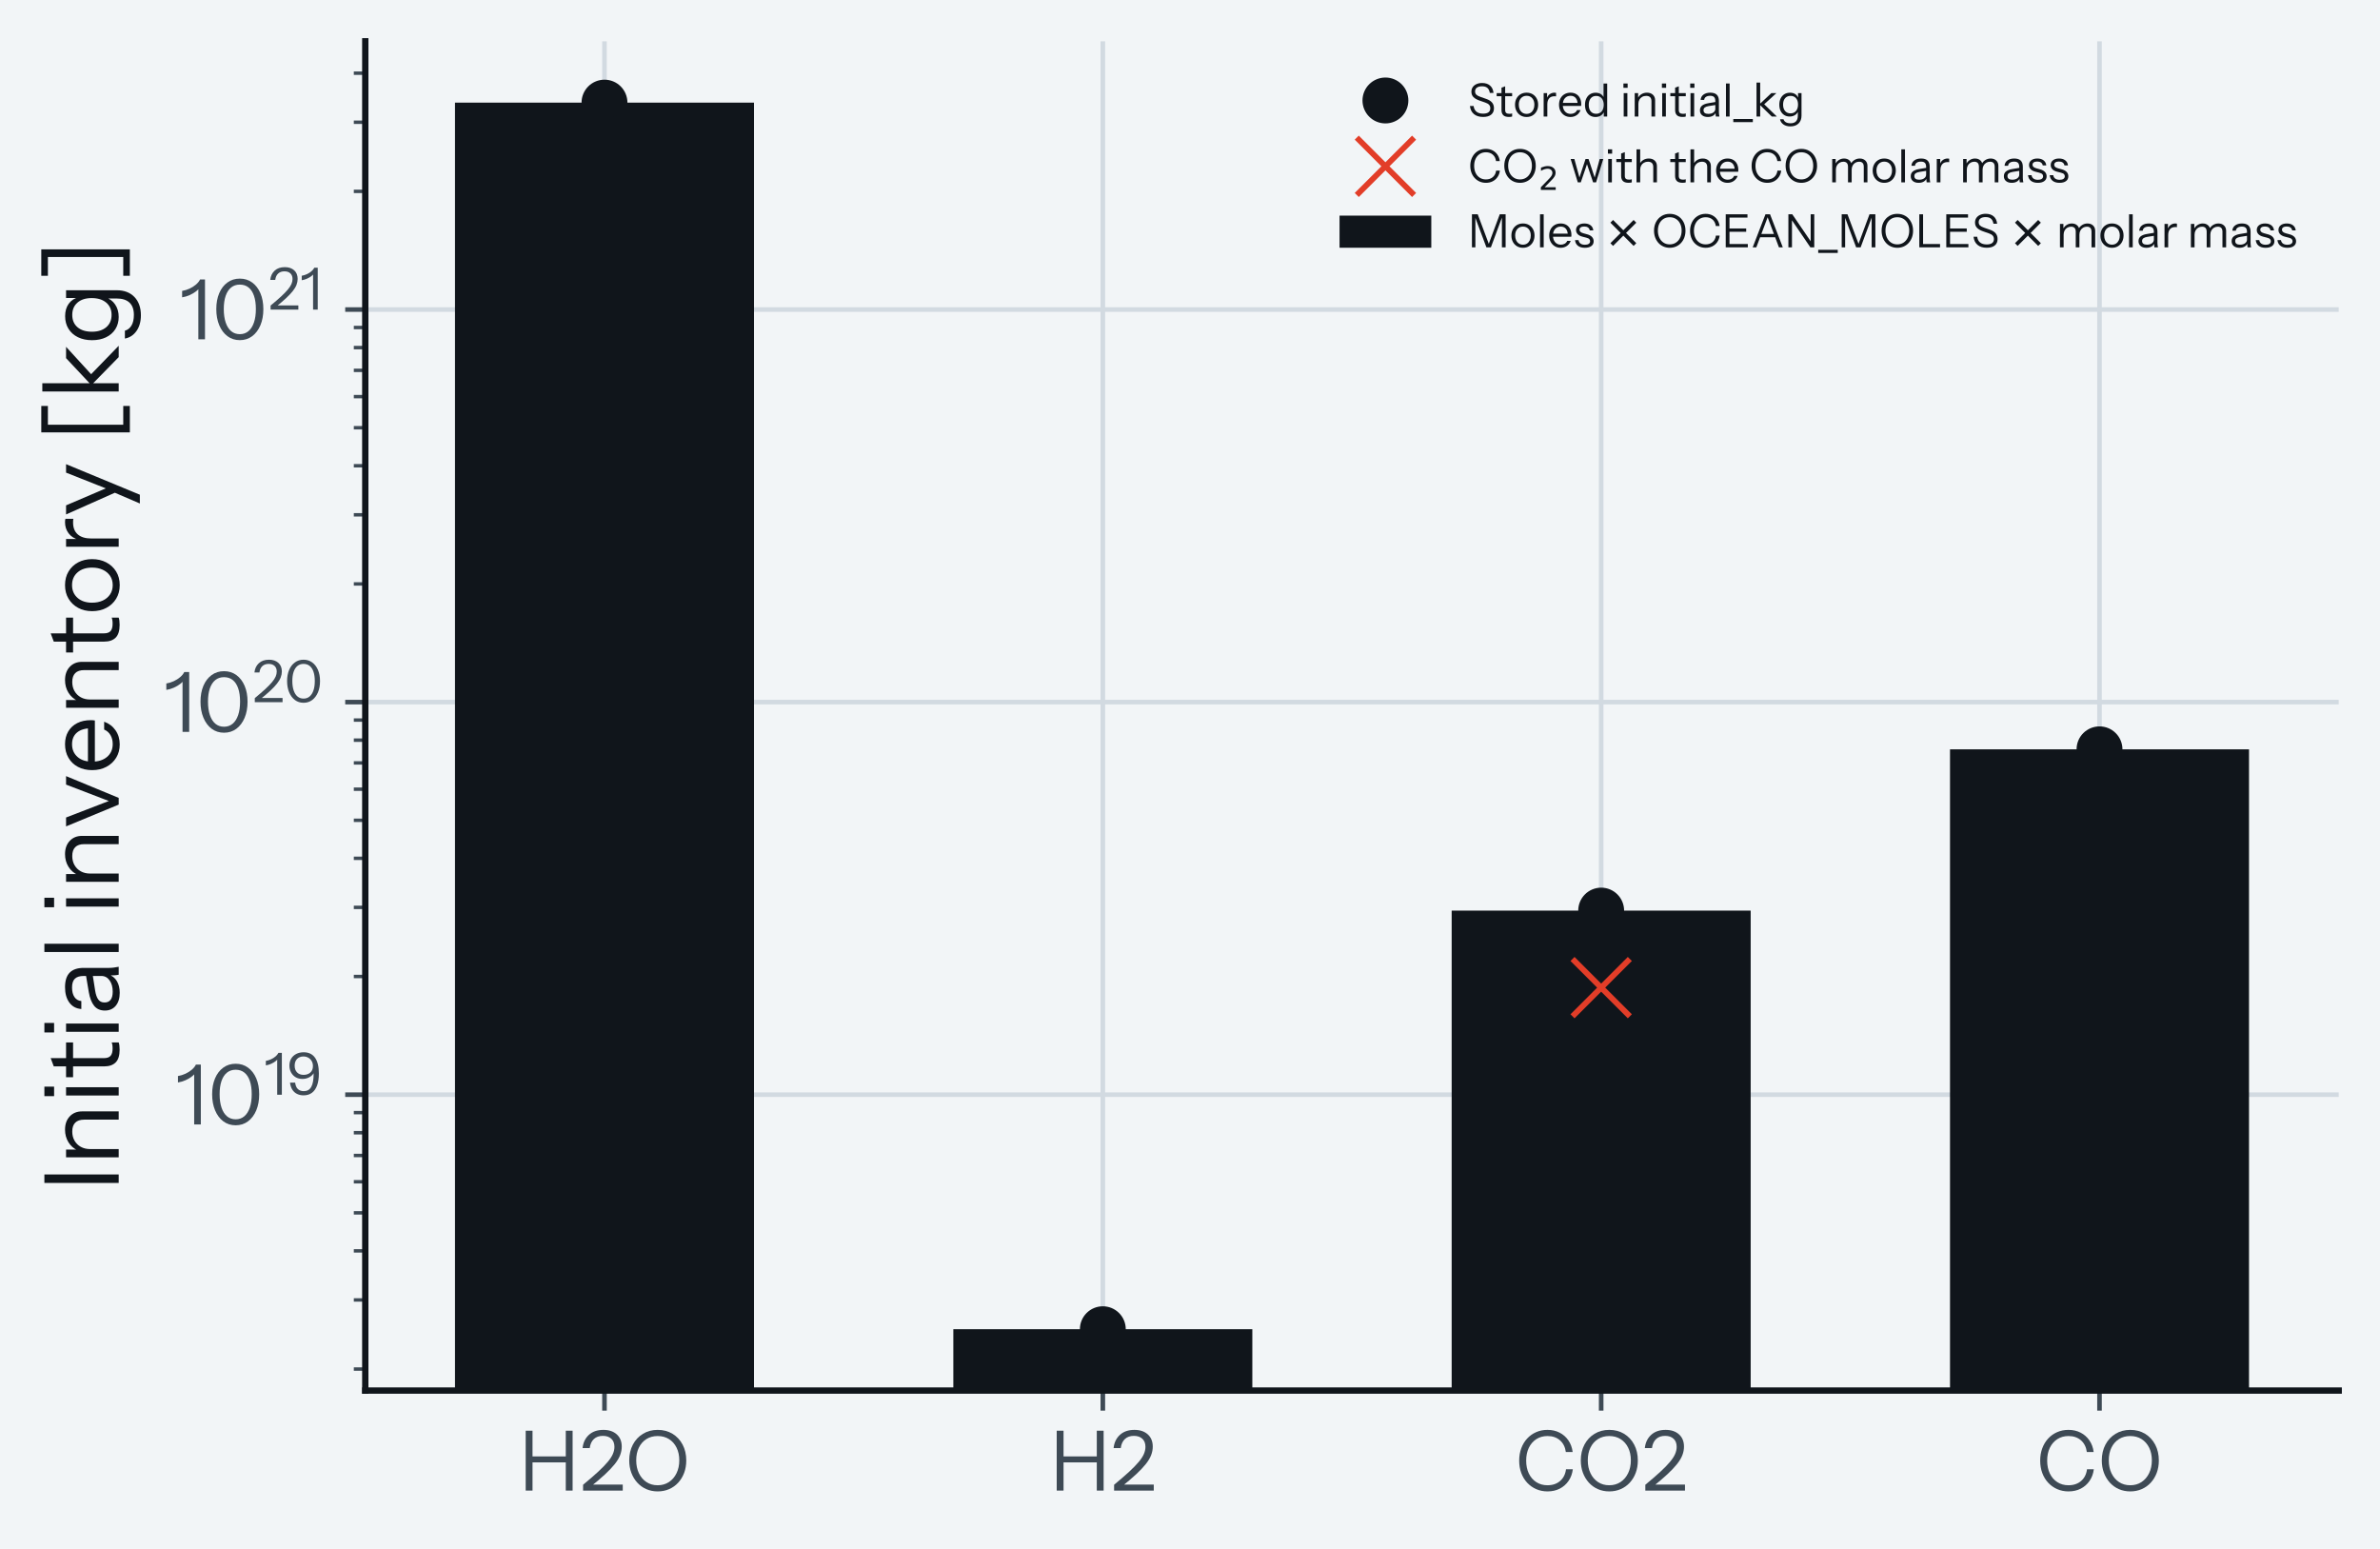
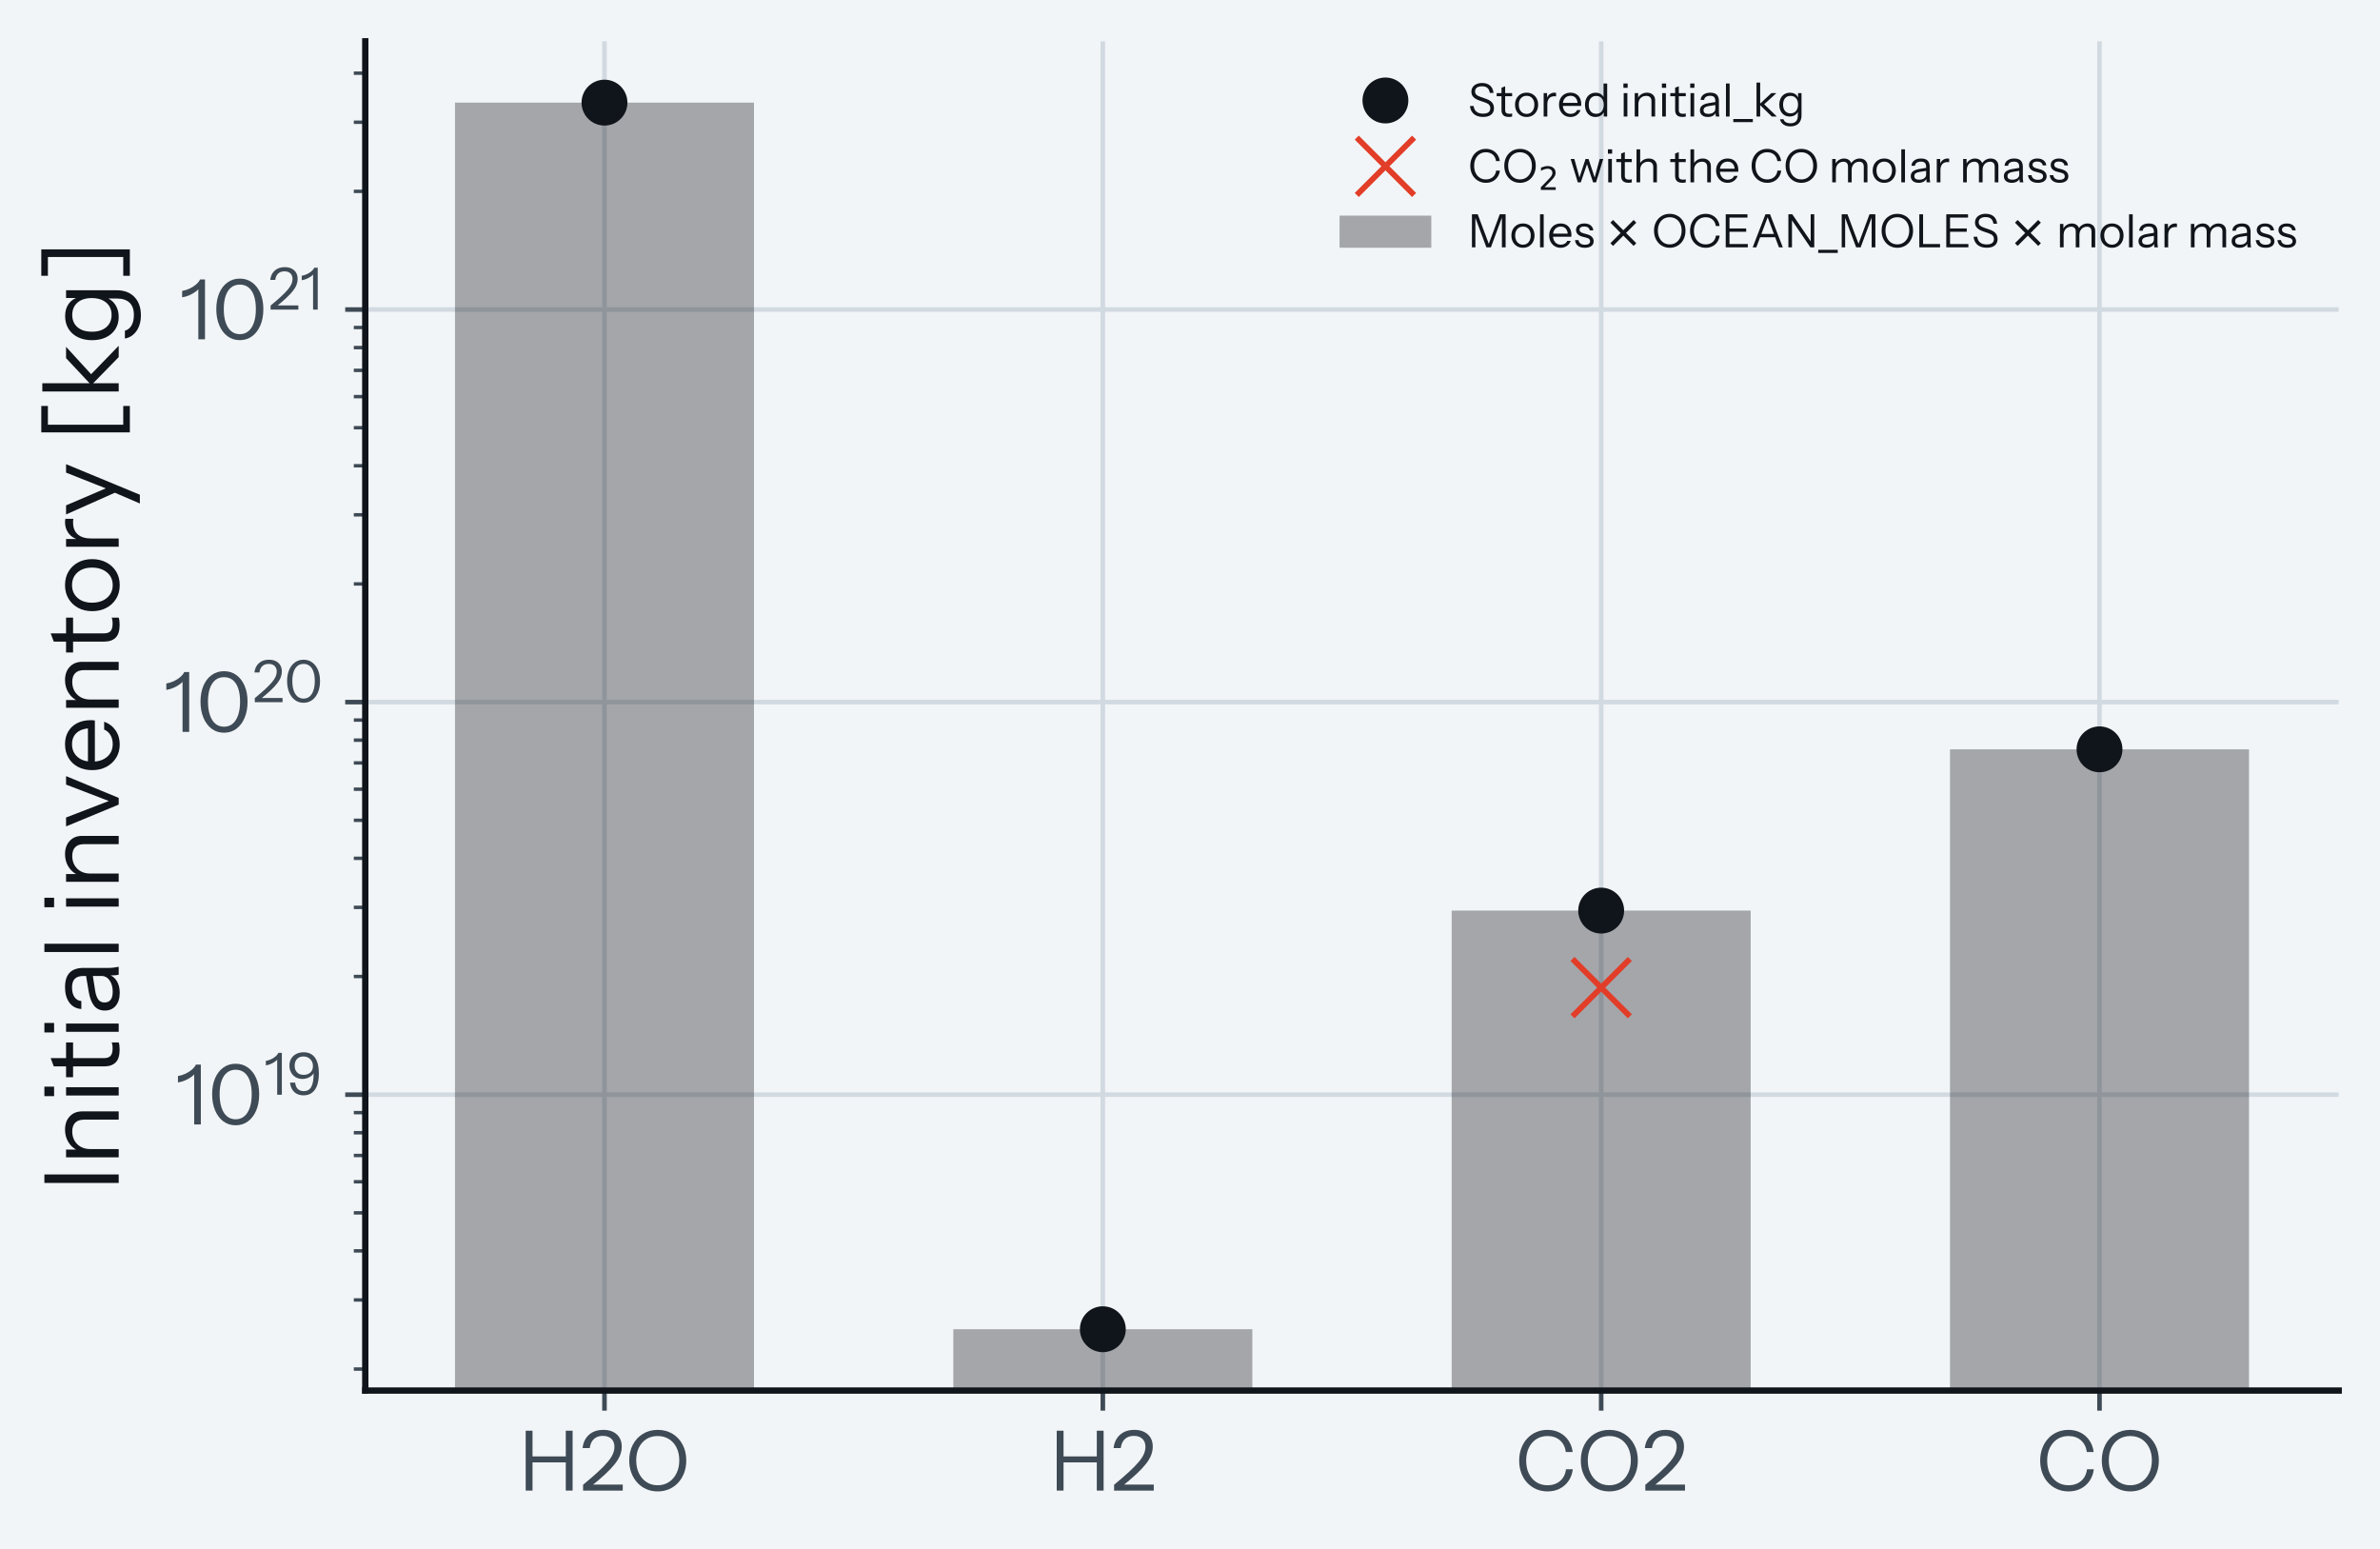
<svg xmlns="http://www.w3.org/2000/svg" xmlns:xlink="http://www.w3.org/1999/xlink" width="415.039pt" height="270.092pt" viewBox="0 0 415.039 270.092" version="1.1">
  <defs>
    <style type="text/css">*{stroke-linejoin: round; stroke-linecap: butt}</style>
  </defs>
  <g id="figure_1">
    <g id="patch_1">
      <path d="M 0 270.092  L 415.039 270.092  L 415.039 0  L 0 0  z " style="fill: #f2f5f7" />
    </g>
    <g id="axes_1">
      <g id="patch_2">
        <path d="M 63.7 242.48  L 407.839 242.48  L 407.839 7.2  L 63.7 7.2  z " style="fill: #f2f5f7" />
      </g>
      <g id="matplotlib.axis_1">
        <g id="xtick_1">
          <g id="line2d_1">
            <path d="M 105.414 242.48  L 105.414 7.2  " clip-path="url(#pf4f4f83d4f)" style="fill: none; stroke: #d2dae1; stroke-width: 0.8; stroke-linecap: square" />
          </g>
          <g id="line2d_2">
            <defs>
              <path id="m2a301ba8c9" d="M 0 0  L 0 3.5  " style="stroke: #3e4a55; stroke-width: 0.8" />
            </defs>
            <g>
              <use xlink:href="#m2a301ba8c9" x="105.414" y="242.48" style="fill: #3e4a55; stroke: #3e4a55; stroke-width: 0.8" />
            </g>
          </g>
          <g id="text_1">
            <g style="fill: #3e4a55" transform="translate(90.42901 259.92) scale(0.145 -0.145)">
              <defs>
                <path id="InstrumentSans-Regular-48" d="M 550 0  L 550 4608  L 1075 4608  L 1075 0  L 550 0  z M 3635 0  L 3635 4608  L 4160 4608  L 4160 0  L 3635 0  z M 819 2630  L 3866 2630  L 3866 2170  L 819 2170  L 819 2630  z " transform="scale(0.015625)" />
                <path id="InstrumentSans-Regular-32" d="M 256 0  L 256 448  Q 947 1018 1411 1446  Q 1875 1875 2153 2208  Q 2432 2541 2550 2819  Q 2669 3098 2669 3366  Q 2669 3763 2432 3987  Q 2195 4211 1779 4211  Q 1350 4211 1088 3968  Q 826 3725 768 3270  L 218 3270  Q 282 3898 701 4285  Q 1120 4672 1818 4672  Q 2464 4672 2848 4326  Q 3232 3981 3232 3379  Q 3232 3053 3107 2726  Q 2982 2400 2697 2041  Q 2413 1683 1949 1251  Q 1485 819 800 275  L 678 461  L 3309 461  L 3309 0  L 256 0  z " transform="scale(0.015625)" />
                <path id="InstrumentSans-Regular-4f" d="M 2515 -64  Q 2035 -64 1635 112  Q 1235 288 940 611  Q 646 934 483 1369  Q 320 1805 320 2323  Q 320 3008 601 3539  Q 883 4070 1379 4371  Q 1875 4672 2509 4672  Q 3155 4672 3651 4371  Q 4147 4070 4428 3539  Q 4710 3008 4710 2317  Q 4710 1798 4547 1363  Q 4384 928 4089 608  Q 3795 288 3392 112  Q 2989 -64 2515 -64  z M 2509 410  Q 3002 410 3376 656  Q 3750 902 3961 1337  Q 4173 1773 4173 2330  Q 4173 2880 3965 3302  Q 3757 3725 3382 3961  Q 3008 4198 2509 4198  Q 2010 4198 1638 3961  Q 1267 3725 1062 3305  Q 858 2886 858 2330  Q 858 1766 1066 1334  Q 1274 902 1645 656  Q 2016 410 2509 410  z " transform="scale(0.015625)" />
              </defs>
              <use xlink:href="#InstrumentSans-Regular-48" />
              <use xlink:href="#InstrumentSans-Regular-32" transform="translate(73.59999 0)" />
              <use xlink:href="#InstrumentSans-Regular-4f" transform="translate(128.1 0)" />
            </g>
          </g>
        </g>
        <g id="xtick_2">
          <g id="line2d_3">
            <path d="M 192.318 242.48  L 192.318 7.2  " clip-path="url(#pf4f4f83d4f)" style="fill: none; stroke: #d2dae1; stroke-width: 0.8; stroke-linecap: square" />
          </g>
          <g id="line2d_4">
            <g>
              <use xlink:href="#m2a301ba8c9" x="192.318" y="242.48" style="fill: #3e4a55; stroke: #3e4a55; stroke-width: 0.8" />
            </g>
          </g>
          <g id="text_2">
            <g style="fill: #3e4a55" transform="translate(183.0309 259.92) scale(0.145 -0.145)">
              <use xlink:href="#InstrumentSans-Regular-48" />
              <use xlink:href="#InstrumentSans-Regular-32" transform="translate(73.59999 0)" />
            </g>
          </g>
        </g>
        <g id="xtick_3">
          <g id="line2d_5">
            <path d="M 279.222 242.48  L 279.222 7.2  " clip-path="url(#pf4f4f83d4f)" style="fill: none; stroke: #d2dae1; stroke-width: 0.8; stroke-linecap: square" />
          </g>
          <g id="line2d_6">
            <g>
              <use xlink:href="#m2a301ba8c9" x="279.222" y="242.48" style="fill: #3e4a55; stroke: #3e4a55; stroke-width: 0.8" />
            </g>
          </g>
          <g id="text_3">
            <g style="fill: #3e4a55" transform="translate(264.2005 259.92) scale(0.145 -0.145)">
              <defs>
                <path id="InstrumentSans-Regular-43" d="M 2502 -64  Q 2029 -64 1629 112  Q 1229 288 934 605  Q 640 922 480 1354  Q 320 1786 320 2304  Q 320 2822 480 3254  Q 640 3686 931 4003  Q 1222 4320 1622 4496  Q 2022 4672 2496 4672  Q 3014 4672 3427 4461  Q 3840 4250 4105 3866  Q 4371 3482 4435 2970  L 3910 2970  Q 3834 3539 3459 3868  Q 3085 4198 2502 4198  Q 2010 4198 1638 3958  Q 1267 3718 1062 3292  Q 858 2867 858 2304  Q 858 1741 1062 1315  Q 1267 890 1638 650  Q 2010 410 2496 410  Q 3091 410 3472 742  Q 3853 1075 3923 1638  L 4448 1638  Q 4384 1126 4118 742  Q 3853 358 3440 147  Q 3027 -64 2502 -64  z " transform="scale(0.015625)" />
              </defs>
              <use xlink:href="#InstrumentSans-Regular-43" />
              <use xlink:href="#InstrumentSans-Regular-4f" transform="translate(74.09999 0)" />
              <use xlink:href="#InstrumentSans-Regular-32" transform="translate(152.7 0)" />
            </g>
          </g>
        </g>
        <g id="xtick_4">
          <g id="line2d_7">
            <path d="M 366.125 242.48  L 366.125 7.2  " clip-path="url(#pf4f4f83d4f)" style="fill: none; stroke: #d2dae1; stroke-width: 0.8; stroke-linecap: square" />
          </g>
          <g id="line2d_8">
            <g>
              <use xlink:href="#m2a301ba8c9" x="366.125" y="242.48" style="fill: #3e4a55; stroke: #3e4a55; stroke-width: 0.8" />
            </g>
          </g>
          <g id="text_4">
            <g style="fill: #3e4a55" transform="translate(355.0556 259.92) scale(0.145 -0.145)">
              <use xlink:href="#InstrumentSans-Regular-43" />
              <use xlink:href="#InstrumentSans-Regular-4f" transform="translate(74.09999 0)" />
            </g>
          </g>
        </g>
      </g>
      <g id="matplotlib.axis_2">
        <g id="ytick_1">
          <g id="line2d_9">
            <path d="M 63.7 190.886  L 407.839 190.886  " clip-path="url(#pf4f4f83d4f)" style="fill: none; stroke: #d2dae1; stroke-width: 0.8; stroke-linecap: square" />
          </g>
          <g id="line2d_10">
            <defs>
              <path id="me776a80f98" d="M 0 0  L -3.5 0  " style="stroke: #3e4a55; stroke-width: 0.8" />
            </defs>
            <g>
              <use xlink:href="#me776a80f98" x="63.7" y="190.886" style="fill: #3e4a55; stroke: #3e4a55; stroke-width: 0.8" />
            </g>
          </g>
          <g id="text_5">
            <g style="fill: #3e4a55" transform="translate(30.6 196.1055) scale(0.145 -0.145)">
              <defs>
                <path id="InstrumentSans-Regular-31" d="M 1440 0  L 1440 4083  L 1574 4051  Q 1498 3878 1280 3705  Q 1062 3533 777 3405  Q 493 3277 192 3232  L 192 3725  Q 493 3776 768 3904  Q 1043 4032 1257 4214  Q 1472 4397 1574 4608  L 1952 4608  L 1952 0  L 1440 0  z " transform="scale(0.015625)" />
                <path id="InstrumentSans-Regular-30" d="M 2131 -64  Q 1587 -64 1180 240  Q 774 544 547 1085  Q 320 1626 320 2323  Q 320 3021 544 3549  Q 768 4077 1177 4374  Q 1587 4672 2131 4672  Q 2675 4672 3081 4374  Q 3488 4077 3715 3549  Q 3942 3021 3942 2323  Q 3942 1619 3715 1081  Q 3488 544 3081 240  Q 2675 -64 2131 -64  z M 2131 397  Q 2522 397 2797 630  Q 3072 864 3219 1296  Q 3366 1728 3366 2330  Q 3366 2925 3222 3347  Q 3078 3770 2803 3990  Q 2528 4211 2131 4211  Q 1734 4211 1459 3987  Q 1184 3763 1040 3344  Q 896 2925 896 2330  Q 896 1728 1043 1293  Q 1190 858 1465 627  Q 1741 397 2131 397  z " transform="scale(0.015625)" />
                <path id="InstrumentSans-Regular-39" d="M 1843 -64  Q 1440 -64 1120 93  Q 800 250 601 560  Q 403 870 346 1338  L 909 1338  Q 973 838 1222 617  Q 1472 397 1856 397  Q 2138 397 2342 512  Q 2547 627 2681 864  Q 2816 1101 2880 1469  Q 2944 1837 2944 2342  L 2944 2758  L 3091 2739  Q 3034 2445 2835 2217  Q 2637 1990 2342 1865  Q 2048 1741 1709 1741  Q 1286 1741 966 1929  Q 646 2118 464 2451  Q 282 2784 282 3206  Q 282 3654 480 3980  Q 678 4307 1033 4489  Q 1389 4672 1850 4672  Q 2669 4672 3094 4077  Q 3520 3482 3520 2330  Q 3520 1562 3325 1027  Q 3130 493 2755 214  Q 2381 -64 1843 -64  z M 1843 2189  Q 2285 2189 2576 2438  Q 2867 2688 2867 3155  Q 2867 3469 2729 3705  Q 2592 3942 2355 4076  Q 2118 4211 1818 4211  Q 1389 4211 1123 3939  Q 858 3667 858 3194  Q 858 2739 1117 2464  Q 1376 2189 1843 2189  z " transform="scale(0.015625)" />
              </defs>
              <use xlink:href="#InstrumentSans-Regular-31" transform="translate(0 0.2)" />
              <use xlink:href="#InstrumentSans-Regular-30" transform="translate(39.09999 0.2)" />
              <use xlink:href="#InstrumentSans-Regular-31" transform="translate(106.5925 35.9) scale(0.7)" />
              <use xlink:href="#InstrumentSans-Regular-39" transform="translate(133.9625 35.9) scale(0.7)" />
            </g>
          </g>
        </g>
        <g id="ytick_2">
          <g id="line2d_11">
            <path d="M 63.7 122.432  L 407.839 122.432  " clip-path="url(#pf4f4f83d4f)" style="fill: none; stroke: #d2dae1; stroke-width: 0.8; stroke-linecap: square" />
          </g>
          <g id="line2d_12">
            <g>
              <use xlink:href="#me776a80f98" x="63.7" y="122.432" style="fill: #3e4a55; stroke: #3e4a55; stroke-width: 0.8" />
            </g>
          </g>
          <g id="text_6">
            <g style="fill: #3e4a55" transform="translate(28.57 127.6516) scale(0.145 -0.145)">
              <use xlink:href="#InstrumentSans-Regular-31" transform="translate(0 0.2)" />
              <use xlink:href="#InstrumentSans-Regular-30" transform="translate(39.09999 0.2)" />
              <use xlink:href="#InstrumentSans-Regular-32" transform="translate(106.5925 35.9) scale(0.7)" />
              <use xlink:href="#InstrumentSans-Regular-30" transform="translate(144.7425 35.9) scale(0.7)" />
            </g>
          </g>
        </g>
        <g id="ytick_3">
          <g id="line2d_13">
            <path d="M 63.7 53.978  L 407.839 53.978  " clip-path="url(#pf4f4f83d4f)" style="fill: none; stroke: #d2dae1; stroke-width: 0.8; stroke-linecap: square" />
          </g>
          <g id="line2d_14">
            <g>
              <use xlink:href="#me776a80f98" x="63.7" y="53.978" style="fill: #3e4a55; stroke: #3e4a55; stroke-width: 0.8" />
            </g>
          </g>
          <g id="text_7">
            <g style="fill: #3e4a55" transform="translate(31.325 59.19761) scale(0.145 -0.145)">
              <use xlink:href="#InstrumentSans-Regular-31" transform="translate(0 0.2)" />
              <use xlink:href="#InstrumentSans-Regular-30" transform="translate(39.09999 0.2)" />
              <use xlink:href="#InstrumentSans-Regular-32" transform="translate(106.5925 35.9) scale(0.7)" />
              <use xlink:href="#InstrumentSans-Regular-31" transform="translate(144.7425 35.9) scale(0.7)" />
            </g>
          </g>
        </g>
        <g id="ytick_4">
          <g id="line2d_15">
            <defs>
              <path id="mc28c0771e6" d="M 0 0  L -2 0  " style="stroke: #3e4a55; stroke-width: 0.6" />
            </defs>
            <g>
              <use xlink:href="#mc28c0771e6" x="63.7" y="238.733" style="fill: #3e4a55; stroke: #3e4a55; stroke-width: 0.6" />
            </g>
          </g>
        </g>
        <g id="ytick_5">
          <g id="line2d_16">
            <g>
              <use xlink:href="#mc28c0771e6" x="63.7" y="226.679" style="fill: #3e4a55; stroke: #3e4a55; stroke-width: 0.6" />
            </g>
          </g>
        </g>
        <g id="ytick_6">
          <g id="line2d_17">
            <g>
              <use xlink:href="#mc28c0771e6" x="63.7" y="218.126" style="fill: #3e4a55; stroke: #3e4a55; stroke-width: 0.6" />
            </g>
          </g>
        </g>
        <g id="ytick_7">
          <g id="line2d_18">
            <g>
              <use xlink:href="#mc28c0771e6" x="63.7" y="211.492" style="fill: #3e4a55; stroke: #3e4a55; stroke-width: 0.6" />
            </g>
          </g>
        </g>
        <g id="ytick_8">
          <g id="line2d_19">
            <g>
              <use xlink:href="#mc28c0771e6" x="63.7" y="206.072" style="fill: #3e4a55; stroke: #3e4a55; stroke-width: 0.6" />
            </g>
          </g>
        </g>
        <g id="ytick_9">
          <g id="line2d_20">
            <g>
              <use xlink:href="#mc28c0771e6" x="63.7" y="201.489" style="fill: #3e4a55; stroke: #3e4a55; stroke-width: 0.6" />
            </g>
          </g>
        </g>
        <g id="ytick_10">
          <g id="line2d_21">
            <g>
              <use xlink:href="#mc28c0771e6" x="63.7" y="197.519" style="fill: #3e4a55; stroke: #3e4a55; stroke-width: 0.6" />
            </g>
          </g>
        </g>
        <g id="ytick_11">
          <g id="line2d_22">
            <g>
              <use xlink:href="#mc28c0771e6" x="63.7" y="194.018" style="fill: #3e4a55; stroke: #3e4a55; stroke-width: 0.6" />
            </g>
          </g>
        </g>
        <g id="ytick_12">
          <g id="line2d_23">
            <g>
              <use xlink:href="#mc28c0771e6" x="63.7" y="170.279" style="fill: #3e4a55; stroke: #3e4a55; stroke-width: 0.6" />
            </g>
          </g>
        </g>
        <g id="ytick_13">
          <g id="line2d_24">
            <g>
              <use xlink:href="#mc28c0771e6" x="63.7" y="158.225" style="fill: #3e4a55; stroke: #3e4a55; stroke-width: 0.6" />
            </g>
          </g>
        </g>
        <g id="ytick_14">
          <g id="line2d_25">
            <g>
              <use xlink:href="#mc28c0771e6" x="63.7" y="149.672" style="fill: #3e4a55; stroke: #3e4a55; stroke-width: 0.6" />
            </g>
          </g>
        </g>
        <g id="ytick_15">
          <g id="line2d_26">
            <g>
              <use xlink:href="#mc28c0771e6" x="63.7" y="143.038" style="fill: #3e4a55; stroke: #3e4a55; stroke-width: 0.6" />
            </g>
          </g>
        </g>
        <g id="ytick_16">
          <g id="line2d_27">
            <g>
              <use xlink:href="#mc28c0771e6" x="63.7" y="137.618" style="fill: #3e4a55; stroke: #3e4a55; stroke-width: 0.6" />
            </g>
          </g>
        </g>
        <g id="ytick_17">
          <g id="line2d_28">
            <g>
              <use xlink:href="#mc28c0771e6" x="63.7" y="133.035" style="fill: #3e4a55; stroke: #3e4a55; stroke-width: 0.6" />
            </g>
          </g>
        </g>
        <g id="ytick_18">
          <g id="line2d_29">
            <g>
              <use xlink:href="#mc28c0771e6" x="63.7" y="129.065" style="fill: #3e4a55; stroke: #3e4a55; stroke-width: 0.6" />
            </g>
          </g>
        </g>
        <g id="ytick_19">
          <g id="line2d_30">
            <g>
              <use xlink:href="#mc28c0771e6" x="63.7" y="125.564" style="fill: #3e4a55; stroke: #3e4a55; stroke-width: 0.6" />
            </g>
          </g>
        </g>
        <g id="ytick_20">
          <g id="line2d_31">
            <g>
              <use xlink:href="#mc28c0771e6" x="63.7" y="101.825" style="fill: #3e4a55; stroke: #3e4a55; stroke-width: 0.6" />
            </g>
          </g>
        </g>
        <g id="ytick_21">
          <g id="line2d_32">
            <g>
              <use xlink:href="#mc28c0771e6" x="63.7" y="89.771" style="fill: #3e4a55; stroke: #3e4a55; stroke-width: 0.6" />
            </g>
          </g>
        </g>
        <g id="ytick_22">
          <g id="line2d_33">
            <g>
              <use xlink:href="#mc28c0771e6" x="63.7" y="81.218" style="fill: #3e4a55; stroke: #3e4a55; stroke-width: 0.6" />
            </g>
          </g>
        </g>
        <g id="ytick_23">
          <g id="line2d_34">
            <g>
              <use xlink:href="#mc28c0771e6" x="63.7" y="74.584" style="fill: #3e4a55; stroke: #3e4a55; stroke-width: 0.6" />
            </g>
          </g>
        </g>
        <g id="ytick_24">
          <g id="line2d_35">
            <g>
              <use xlink:href="#mc28c0771e6" x="63.7" y="69.164" style="fill: #3e4a55; stroke: #3e4a55; stroke-width: 0.6" />
            </g>
          </g>
        </g>
        <g id="ytick_25">
          <g id="line2d_36">
            <g>
              <use xlink:href="#mc28c0771e6" x="63.7" y="64.581" style="fill: #3e4a55; stroke: #3e4a55; stroke-width: 0.6" />
            </g>
          </g>
        </g>
        <g id="ytick_26">
          <g id="line2d_37">
            <g>
              <use xlink:href="#mc28c0771e6" x="63.7" y="60.611" style="fill: #3e4a55; stroke: #3e4a55; stroke-width: 0.6" />
            </g>
          </g>
        </g>
        <g id="ytick_27">
          <g id="line2d_38">
            <g>
              <use xlink:href="#mc28c0771e6" x="63.7" y="57.11" style="fill: #3e4a55; stroke: #3e4a55; stroke-width: 0.6" />
            </g>
          </g>
        </g>
        <g id="ytick_28">
          <g id="line2d_39">
            <g>
              <use xlink:href="#mc28c0771e6" x="63.7" y="33.371" style="fill: #3e4a55; stroke: #3e4a55; stroke-width: 0.6" />
            </g>
          </g>
        </g>
        <g id="ytick_29">
          <g id="line2d_40">
            <g>
              <use xlink:href="#mc28c0771e6" x="63.7" y="21.317" style="fill: #3e4a55; stroke: #3e4a55; stroke-width: 0.6" />
            </g>
          </g>
        </g>
        <g id="ytick_30">
          <g id="line2d_41">
            <g>
              <use xlink:href="#mc28c0771e6" x="63.7" y="12.764" style="fill: #3e4a55; stroke: #3e4a55; stroke-width: 0.6" />
            </g>
          </g>
        </g>
        <g id="text_8">
          <g style="fill: #10151b" transform="translate(20.7 207.8214) rotate(-90) scale(0.18 -0.18)">
            <defs>
              <path id="InstrumentSans-Regular-49" d="M 550 0  L 550 4608  L 1075 4608  L 1075 0  L 550 0  z " transform="scale(0.015625)" />
              <path id="InstrumentSans-Regular-6e" d="M 512 0  L 512 3264  L 992 3264  L 992 2496  L 1024 2496  L 1024 0  L 512 0  z M 2848 0  L 2848 2138  Q 2848 2509 2662 2694  Q 2477 2880 2112 2880  Q 1792 2880 1545 2739  Q 1299 2598 1161 2348  Q 1024 2099 1024 1766  L 941 2541  Q 1107 2906 1449 3117  Q 1792 3328 2227 3328  Q 2739 3328 3049 3037  Q 3360 2746 3360 2272  L 3360 0  L 2848 0  z " transform="scale(0.015625)" />
              <path id="InstrumentSans-Regular-69" d="M 512 0  L 512 3264  L 1024 3264  L 1024 0  L 512 0  z M 472 4006  L 472 4608  L 1061 4608  L 1061 4006  L 472 4006  z " transform="scale(0.015625)" />
              <path id="InstrumentSans-Regular-74" d="M 1818 -58  Q 1274 -58 1027 188  Q 781 435 781 902  L 781 4026  L 1293 4218  L 1293 909  Q 1293 634 1433 506  Q 1574 378 1894 378  Q 2022 378 2115 394  Q 2208 410 2266 435  L 2266 0  Q 2202 -26 2083 -42  Q 1965 -58 1818 -58  z M 109 2829  L 109 3264  L 2266 3264  L 2266 2829  L 109 2829  z " transform="scale(0.015625)" />
              <path id="InstrumentSans-Regular-61" d="M 2515 0  Q 2490 109 2480 249  Q 2470 390 2470 608  L 2438 608  L 2438 2170  Q 2438 2541 2268 2717  Q 2099 2893 1722 2893  Q 1350 2893 1129 2742  Q 909 2592 883 2317  L 390 2317  Q 422 2790 787 3059  Q 1152 3328 1741 3328  Q 2349 3328 2643 3040  Q 2938 2752 2938 2176  L 2938 608  Q 2938 467 2957 316  Q 2976 166 3008 0  L 2515 0  z M 1395 -64  Q 890 -64 592 182  Q 294 429 294 858  Q 294 1286 588 1523  Q 883 1760 1446 1856  L 2586 2048  L 2586 1626  L 1523 1459  Q 1165 1402 979 1267  Q 794 1133 794 877  Q 794 627 963 499  Q 1133 371 1466 371  Q 1894 371 2166 566  Q 2438 762 2438 1075  L 2522 621  Q 2419 294 2121 115  Q 1824 -64 1395 -64  z " transform="scale(0.015625)" />
              <path id="InstrumentSans-Regular-6c" d="M 512 0  L 512 4608  L 1024 4608  L 1024 0  L 512 0  z " transform="scale(0.015625)" />
              <path id="InstrumentSans-Regular-20" transform="scale(0.015625)" />
              <path id="InstrumentSans-Regular-76" d="M 1466 0  L 115 3264  L 666 3264  L 1792 346  L 1587 346  L 2707 3264  L 3232 3264  L 1882 0  L 1466 0  z " transform="scale(0.015625)" />
              <path id="InstrumentSans-Regular-65" d="M 1850 -64  Q 1382 -64 1024 157  Q 666 378 461 762  Q 256 1146 256 1645  Q 256 2144 457 2525  Q 659 2906 1024 3117  Q 1389 3328 1862 3328  Q 2317 3328 2653 3129  Q 2989 2931 3171 2572  Q 3354 2214 3354 1728  Q 3354 1664 3350 1606  Q 3347 1549 3334 1478  L 640 1478  L 640 1907  L 3021 1907  L 2854 1670  Q 2854 2259 2595 2576  Q 2336 2893 1862 2893  Q 1376 2893 1078 2557  Q 781 2221 781 1651  Q 781 1069 1078 720  Q 1376 371 1875 371  Q 2189 371 2425 508  Q 2662 646 2771 902  L 3258 902  Q 3098 454 2723 195  Q 2349 -64 1850 -64  z " transform="scale(0.015625)" />
              <path id="InstrumentSans-Regular-6f" d="M 1869 -64  Q 1389 -64 1024 160  Q 659 384 457 771  Q 256 1158 256 1645  Q 256 2138 461 2515  Q 666 2893 1027 3110  Q 1389 3328 1869 3328  Q 2355 3328 2716 3110  Q 3078 2893 3280 2515  Q 3482 2138 3482 1645  Q 3482 1158 3280 771  Q 3078 384 2716 160  Q 2355 -64 1869 -64  z M 1869 371  Q 2202 371 2445 534  Q 2688 698 2822 986  Q 2957 1274 2957 1651  Q 2957 2214 2659 2553  Q 2362 2893 1869 2893  Q 1382 2893 1081 2553  Q 781 2214 781 1651  Q 781 1274 915 986  Q 1050 698 1296 534  Q 1542 371 1869 371  z " transform="scale(0.015625)" />
              <path id="InstrumentSans-Regular-72" d="M 512 0  L 512 3264  L 992 3264  L 992 2432  L 1024 2432  L 1024 0  L 512 0  z M 1024 1702  L 941 2477  Q 1056 2893 1350 3110  Q 1645 3328 2029 3328  Q 2189 3328 2246 3302  L 2246 2810  Q 2214 2822 2156 2825  Q 2099 2829 2016 2829  Q 1530 2829 1277 2537  Q 1024 2246 1024 1702  z " transform="scale(0.015625)" />
              <path id="InstrumentSans-Regular-79" d="M 794 -1312  L 1523 384  L 1638 563  L 2707 3264  L 3232 3264  L 1338 -1312  L 794 -1312  z M 1581 -32  L 115 3264  L 678 3264  L 1939 314  L 1581 -32  z " transform="scale(0.015625)" />
              <path id="InstrumentSans-Regular-5b" d="M 576 -691  L 576 4800  L 2214 4800  L 2214 4390  L 1050 4390  L 1050 -282  L 2214 -282  L 2214 -691  L 576 -691  z " transform="scale(0.015625)" />
              <path id="InstrumentSans-Regular-6b" d="M 512 0  L 512 4736  L 1024 4736  L 1024 0  L 512 0  z M 2643 0  L 909 1696  L 2579 3264  L 3283 3264  L 1408 1549  L 1440 1850  L 3347 0  L 2643 0  z " transform="scale(0.015625)" />
              <path id="InstrumentSans-Regular-67" d="M 1811 -1376  Q 1229 -1376 841 -1104  Q 454 -832 371 -384  L 858 -384  Q 928 -640 1174 -790  Q 1421 -941 1843 -941  Q 2342 -941 2598 -669  Q 2854 -397 2854 128  L 2854 826  L 2918 813  Q 2810 442 2483 221  Q 2157 0 1709 0  Q 1280 0 953 208  Q 627 416 448 787  Q 269 1158 269 1651  Q 269 2150 454 2528  Q 640 2906 976 3114  Q 1312 3322 1760 3322  Q 2221 3322 2531 3098  Q 2842 2874 2944 2458  L 2886 2451  L 2886 3264  L 3366 3264  L 3366 128  Q 3366 -570 2950 -973  Q 2534 -1376 1811 -1376  z M 1837 442  Q 2317 442 2598 774  Q 2880 1107 2880 1677  Q 2880 2234 2598 2557  Q 2317 2880 1837 2880  Q 1350 2880 1072 2553  Q 794 2227 794 1658  Q 794 1101 1075 771  Q 1357 442 1837 442  z " transform="scale(0.015625)" />
              <path id="InstrumentSans-Regular-5d" d="M 2022 4800  L 2022 -691  L 384 -691  L 384 -282  L 1549 -282  L 1549 4390  L 384 4390  L 384 4800  L 2022 4800  z " transform="scale(0.015625)" />
            </defs>
            <use xlink:href="#InstrumentSans-Regular-49" />
            <use xlink:href="#InstrumentSans-Regular-6e" transform="translate(25.39999 0)" />
            <use xlink:href="#InstrumentSans-Regular-69" transform="translate(85.29999 0)" />
            <use xlink:href="#InstrumentSans-Regular-74" transform="translate(109.3 0)" />
            <use xlink:href="#InstrumentSans-Regular-69" transform="translate(147 0)" />
            <use xlink:href="#InstrumentSans-Regular-61" transform="translate(171 0)" />
            <use xlink:href="#InstrumentSans-Regular-6c" transform="translate(224.2999 0)" />
            <use xlink:href="#InstrumentSans-Regular-20" transform="translate(248.2999 0)" />
            <use xlink:href="#InstrumentSans-Regular-69" transform="translate(268.2999 0)" />
            <use xlink:href="#InstrumentSans-Regular-6e" transform="translate(292.2999 0)" />
            <use xlink:href="#InstrumentSans-Regular-76" transform="translate(352.1999 0)" />
            <use xlink:href="#InstrumentSans-Regular-65" transform="translate(404.4999 0)" />
            <use xlink:href="#InstrumentSans-Regular-6e" transform="translate(460.8999 0)" />
            <use xlink:href="#InstrumentSans-Regular-74" transform="translate(520.7999 0)" />
            <use xlink:href="#InstrumentSans-Regular-6f" transform="translate(558.4999 0)" />
            <use xlink:href="#InstrumentSans-Regular-72" transform="translate(616.8999 0)" />
            <use xlink:href="#InstrumentSans-Regular-79" transform="translate(654.3998 0)" />
            <use xlink:href="#InstrumentSans-Regular-20" transform="translate(706.6998 0)" />
            <use xlink:href="#InstrumentSans-Regular-5b" transform="translate(726.6998 0)" />
            <use xlink:href="#InstrumentSans-Regular-6b" transform="translate(767.2998 0)" />
            <use xlink:href="#InstrumentSans-Regular-67" transform="translate(820.7998 0)" />
            <use xlink:href="#InstrumentSans-Regular-5d" transform="translate(881.3998 0)" />
          </g>
        </g>
      </g>
      <g id="patch_3">
-         <path d="M 79.343 69945.473  L 131.485 69945.473  L 131.485 17.895  L 79.343 17.895  z " clip-path="url(#pf4f4f83d4f)" style="fill: #10151b" />
+         <path d="M 79.343 69945.473  L 131.485 69945.473  L 131.485 17.895  L 79.343 17.895  z " clip-path="url(#pf4f4f83d4f)" style="fill: #10151b; opacity: 0.35" />
      </g>
      <g id="patch_4">
-         <path d="M 166.247 69945.473  L 218.389 69945.473  L 218.389 231.785  L 166.247 231.785  z " clip-path="url(#pf4f4f83d4f)" style="fill: #10151b" />
+         <path d="M 166.247 69945.473  L 218.389 69945.473  L 218.389 231.785  L 166.247 231.785  z " clip-path="url(#pf4f4f83d4f)" style="fill: #10151b; opacity: 0.35" />
      </g>
      <g id="patch_5">
-         <path d="M 253.15 69945.473  L 305.293 69945.473  L 305.293 158.785  L 253.15 158.785  z " clip-path="url(#pf4f4f83d4f)" style="fill: #10151b" />
+         <path d="M 253.15 69945.473  L 305.293 69945.473  L 305.293 158.785  L 253.15 158.785  z " clip-path="url(#pf4f4f83d4f)" style="fill: #10151b; opacity: 0.35" />
      </g>
      <g id="patch_6">
-         <path d="M 340.054 69945.473  L 392.197 69945.473  L 392.197 130.665  L 340.054 130.665  z " clip-path="url(#pf4f4f83d4f)" style="fill: #10151b" />
+         <path d="M 340.054 69945.473  L 392.197 69945.473  L 392.197 130.665  L 340.054 130.665  z " clip-path="url(#pf4f4f83d4f)" style="fill: #10151b; opacity: 0.35" />
      </g>
      <g id="line2d_42">
        <defs>
          <path id="m50ddbdd1f3" d="M -5 5  L 5 -5  M -5 -5  L 5 5  " style="stroke: #e23d28" />
        </defs>
        <g clip-path="url(#pf4f4f83d4f)">
          <use xlink:href="#m50ddbdd1f3" x="279.222" y="172.218" style="fill: #e23d28; stroke: #e23d28" />
        </g>
      </g>
      <g id="patch_7">
        <path d="M 63.7 242.48  L 63.7 7.2  " style="fill: none; stroke: #10151b; stroke-width: 1.1; stroke-linejoin: miter; stroke-linecap: square" />
      </g>
      <g id="patch_8">
        <path d="M 63.7 242.48  L 407.839 242.48  " style="fill: none; stroke: #10151b; stroke-width: 1.1; stroke-linejoin: miter; stroke-linecap: square" />
      </g>
      <g id="line2d_43">
        <defs>
          <path id="m4e214ecc18" d="M 0 3.5  C 0.928 3.5 1.819 3.131 2.475 2.475  C 3.131 1.819 3.5 0.928 3.5 0  C 3.5 -0.928 3.131 -1.819 2.475 -2.475  C 1.819 -3.131 0.928 -3.5 0 -3.5  C -0.928 -3.5 -1.819 -3.131 -2.475 -2.475  C -3.131 -1.819 -3.5 -0.928 -3.5 0  C -3.5 0.928 -3.131 1.819 -2.475 2.475  C -1.819 3.131 -0.928 3.5 0 3.5  z " style="stroke: #10151b" />
        </defs>
        <g clip-path="url(#pf4f4f83d4f)">
          <use xlink:href="#m4e214ecc18" x="105.414" y="17.895" style="fill: #10151b; stroke: #10151b" />
          <use xlink:href="#m4e214ecc18" x="192.318" y="231.785" style="fill: #10151b; stroke: #10151b" />
          <use xlink:href="#m4e214ecc18" x="279.222" y="158.785" style="fill: #10151b; stroke: #10151b" />
          <use xlink:href="#m4e214ecc18" x="366.125" y="130.665" style="fill: #10151b; stroke: #10151b" />
        </g>
      </g>
      <g id="legend_1">
        <g id="line2d_44">
          <g>
            <use xlink:href="#m4e214ecc18" x="241.599" y="17.52" style="fill: #10151b; stroke: #10151b" />
          </g>
        </g>
        <g id="text_9">
          <g style="fill: #10151b" transform="translate(255.9993 20.32) scale(0.08 -0.08)">
            <defs>
              <path id="InstrumentSans-Regular-53" d="M 2112 -58  Q 1306 -58 829 339  Q 352 736 269 1472  L 781 1472  Q 851 941 1184 672  Q 1517 403 2106 403  Q 2605 403 2857 592  Q 3110 781 3110 1146  Q 3110 1459 2937 1644  Q 2765 1830 2400 1952  L 1626 2221  Q 1037 2426 755 2717  Q 474 3008 474 3456  Q 474 3827 659 4099  Q 845 4371 1184 4524  Q 1523 4678 1971 4678  Q 2662 4678 3078 4316  Q 3494 3955 3558 3290  L 3046 3290  Q 2963 3770 2704 3994  Q 2445 4218 1958 4218  Q 1498 4218 1242 4032  Q 986 3846 986 3507  Q 986 3219 1165 3046  Q 1344 2874 1722 2746  L 2547 2458  Q 3085 2272 3353 1955  Q 3622 1638 3622 1152  Q 3622 576 3228 259  Q 2835 -58 2112 -58  z " transform="scale(0.015625)" />
              <path id="InstrumentSans-Regular-64" d="M 2886 0  L 2886 762  L 2950 742  Q 2829 371 2505 153  Q 2182 -64 1734 -64  Q 1293 -64 963 147  Q 634 358 451 736  Q 269 1114 269 1619  Q 269 2131 454 2515  Q 640 2899 973 3110  Q 1306 3322 1754 3322  Q 2214 3322 2528 3098  Q 2842 2874 2957 2464  L 2854 2451  L 2854 4608  L 3366 4608  L 3366 0  L 2886 0  z M 1830 384  Q 2323 384 2601 720  Q 2880 1056 2880 1638  Q 2880 2208 2598 2541  Q 2317 2874 1830 2874  Q 1344 2874 1069 2541  Q 794 2208 794 1619  Q 794 1043 1069 713  Q 1344 384 1830 384  z " transform="scale(0.015625)" />
              <path id="InstrumentSans-Regular-5f" d="M 0 -781  L 0 -346  L 2726 -346  L 2726 -781  L 0 -781  z " transform="scale(0.015625)" />
            </defs>
            <use xlink:href="#InstrumentSans-Regular-53" />
            <use xlink:href="#InstrumentSans-Regular-74" transform="translate(60.79999 0)" />
            <use xlink:href="#InstrumentSans-Regular-6f" transform="translate(98.49998 0)" />
            <use xlink:href="#InstrumentSans-Regular-72" transform="translate(156.9 0)" />
            <use xlink:href="#InstrumentSans-Regular-65" transform="translate(194.4 0)" />
            <use xlink:href="#InstrumentSans-Regular-64" transform="translate(250.8 0)" />
            <use xlink:href="#InstrumentSans-Regular-20" transform="translate(311.3999 0)" />
            <use xlink:href="#InstrumentSans-Regular-69" transform="translate(331.3999 0)" />
            <use xlink:href="#InstrumentSans-Regular-6e" transform="translate(355.3999 0)" />
            <use xlink:href="#InstrumentSans-Regular-69" transform="translate(415.2999 0)" />
            <use xlink:href="#InstrumentSans-Regular-74" transform="translate(439.2999 0)" />
            <use xlink:href="#InstrumentSans-Regular-69" transform="translate(476.9999 0)" />
            <use xlink:href="#InstrumentSans-Regular-61" transform="translate(500.9999 0)" />
            <use xlink:href="#InstrumentSans-Regular-6c" transform="translate(554.2999 0)" />
            <use xlink:href="#InstrumentSans-Regular-5f" transform="translate(578.2998 0)" />
            <use xlink:href="#InstrumentSans-Regular-6b" transform="translate(620.8998 0)" />
            <use xlink:href="#InstrumentSans-Regular-67" transform="translate(674.3998 0)" />
          </g>
        </g>
        <g id="line2d_45">
          <g>
            <use xlink:href="#m50ddbdd1f3" x="241.599" y="29" style="fill: #e23d28; stroke: #e23d28" />
          </g>
        </g>
        <g id="text_10">
          <g style="fill: #10151b" transform="translate(255.9993 31.8) scale(0.08 -0.08)">
            <defs>
              <path id="DejaVuSans-32" d="M 1228 531  L 3431 531  L 3431 0  L 469 0  L 469 531  Q 828 903 1448 1529  Q 2069 2156 2228 2338  Q 2531 2678 2651 2914  Q 2772 3150 2772 3378  Q 2772 3750 2511 3984  Q 2250 4219 1831 4219  Q 1534 4219 1204 4116  Q 875 4013 500 3803  L 500 4441  Q 881 4594 1212 4672  Q 1544 4750 1819 4750  Q 2544 4750 2975 4387  Q 3406 4025 3406 3419  Q 3406 3131 3298 2873  Q 3191 2616 2906 2266  Q 2828 2175 2409 1742  Q 1991 1309 1228 531  z " transform="scale(0.015625)" />
              <path id="InstrumentSans-Regular-77" d="M 1178 0  L 179 3264  L 698 3264  L 1466 467  L 1338 467  L 2259 3264  L 2675 3264  L 3603 467  L 3475 467  L 4237 3264  L 4730 3264  L 3731 0  L 3315 0  L 2394 2733  L 2528 2733  L 1594 0  L 1178 0  z " transform="scale(0.015625)" />
              <path id="InstrumentSans-Regular-68" d="M 512 0  L 512 4608  L 1024 4608  L 1024 0  L 512 0  z M 2848 0  L 2848 2138  Q 2848 2509 2662 2694  Q 2477 2880 2112 2880  Q 1792 2880 1545 2739  Q 1299 2598 1161 2348  Q 1024 2099 1024 1766  L 941 2541  Q 1107 2906 1449 3117  Q 1792 3328 2227 3328  Q 2739 3328 3049 3037  Q 3360 2746 3360 2272  L 3360 0  L 2848 0  z " transform="scale(0.015625)" />
              <path id="InstrumentSans-Regular-6d" d="M 512 0  L 512 3264  L 992 3264  L 992 2496  L 1024 2496  L 1024 0  L 512 0  z M 2714 0  L 2714 2163  Q 2714 2534 2547 2707  Q 2381 2880 2067 2880  Q 1773 2880 1536 2739  Q 1299 2598 1161 2348  Q 1024 2099 1024 1766  L 941 2541  Q 1107 2906 1440 3117  Q 1773 3328 2163 3328  Q 2637 3328 2931 3049  Q 3226 2771 3226 2298  L 3226 0  L 2714 0  z M 4915 0  L 4915 2163  Q 4915 2534 4748 2707  Q 4582 2880 4269 2880  Q 3974 2880 3737 2739  Q 3501 2598 3363 2348  Q 3226 2099 3226 1766  L 3098 2541  Q 3264 2906 3609 3117  Q 3955 3328 4352 3328  Q 4826 3328 5126 3049  Q 5427 2771 5427 2298  L 5427 0  L 4915 0  z " transform="scale(0.015625)" />
              <path id="InstrumentSans-Regular-73" d="M 1619 -64  Q 1018 -64 659 214  Q 301 493 250 1005  L 742 1005  Q 787 691 1017 524  Q 1248 358 1632 358  Q 1971 358 2163 486  Q 2355 614 2355 851  Q 2355 1018 2246 1142  Q 2138 1267 1811 1350  L 1286 1485  Q 838 1600 614 1840  Q 390 2080 390 2413  Q 390 2835 704 3081  Q 1018 3328 1555 3328  Q 2086 3328 2419 3072  Q 2752 2816 2797 2362  L 2304 2362  Q 2259 2624 2060 2765  Q 1862 2906 1536 2906  Q 1222 2906 1049 2787  Q 877 2669 877 2451  Q 877 2285 1001 2163  Q 1126 2042 1421 1958  L 1933 1818  Q 2387 1696 2617 1446  Q 2848 1197 2848 845  Q 2848 416 2521 176  Q 2195 -64 1619 -64  z " transform="scale(0.015625)" />
            </defs>
            <use xlink:href="#InstrumentSans-Regular-43" />
            <use xlink:href="#InstrumentSans-Regular-4f" transform="translate(74.09999 0)" />
            <use xlink:href="#DejaVuSans-32" transform="translate(153.657 -16.40625) scale(0.7)" />
            <use xlink:href="#InstrumentSans-Regular-20" transform="translate(200.9275 0)" />
            <use xlink:href="#InstrumentSans-Regular-77" transform="translate(220.9275 0)" />
            <use xlink:href="#InstrumentSans-Regular-69" transform="translate(297.6275 0)" />
            <use xlink:href="#InstrumentSans-Regular-74" transform="translate(321.6275 0)" />
            <use xlink:href="#InstrumentSans-Regular-68" transform="translate(359.3275 0)" />
            <use xlink:href="#InstrumentSans-Regular-20" transform="translate(419.2275 0)" />
            <use xlink:href="#InstrumentSans-Regular-74" transform="translate(439.2274 0)" />
            <use xlink:href="#InstrumentSans-Regular-68" transform="translate(476.9274 0)" />
            <use xlink:href="#InstrumentSans-Regular-65" transform="translate(536.8274 0)" />
            <use xlink:href="#InstrumentSans-Regular-20" transform="translate(593.2274 0)" />
            <use xlink:href="#InstrumentSans-Regular-43" transform="translate(613.2274 0)" />
            <use xlink:href="#InstrumentSans-Regular-4f" transform="translate(687.3274 0)" />
            <use xlink:href="#InstrumentSans-Regular-20" transform="translate(765.9274 0)" />
            <use xlink:href="#InstrumentSans-Regular-6d" transform="translate(785.9274 0)" />
            <use xlink:href="#InstrumentSans-Regular-6f" transform="translate(878.1274 0)" />
            <use xlink:href="#InstrumentSans-Regular-6c" transform="translate(936.5274 0)" />
            <use xlink:href="#InstrumentSans-Regular-61" transform="translate(960.5273 0)" />
            <use xlink:href="#InstrumentSans-Regular-72" transform="translate(1013.827 0)" />
            <use xlink:href="#InstrumentSans-Regular-20" transform="translate(1051.327 0)" />
            <use xlink:href="#InstrumentSans-Regular-6d" transform="translate(1071.327 0)" />
            <use xlink:href="#InstrumentSans-Regular-61" transform="translate(1163.527 0)" />
            <use xlink:href="#InstrumentSans-Regular-73" transform="translate(1216.827 0)" />
            <use xlink:href="#InstrumentSans-Regular-73" transform="translate(1264.127 0)" />
          </g>
        </g>
        <g id="patch_9">
-           <path d="M 233.599 43.2  L 249.599 43.2  L 249.599 37.6  L 233.599 37.6  z " style="fill: #10151b" />
+           <path d="M 233.599 43.2  L 249.599 43.2  L 249.599 37.6  L 233.599 37.6  z " style="fill: #10151b; opacity: 0.35" />
        </g>
        <g id="text_11">
          <g style="fill: #10151b" transform="translate(255.9993 43.2) scale(0.08 -0.08)">
            <defs>
              <path id="InstrumentSans-Regular-4d" d="M 550 0  L 550 4608  L 1357 4608  L 3021 166  L 2778 166  L 4429 4608  L 5248 4608  L 5248 0  L 4730 0  L 4730 4333  L 4800 4333  L 3194 0  L 2566 0  L 960 4294  L 1030 4294  L 1030 0  L 550 0  z " transform="scale(0.015625)" />
              <path id="DejaVuSans-d7" d="M 4488 3438  L 3059 2003  L 4488 575  L 4116 197  L 2681 1631  L 1247 197  L 878 575  L 2303 2003  L 878 3438  L 1247 3816  L 2681 2381  L 4116 3816  L 4488 3438  z " transform="scale(0.015625)" />
              <path id="InstrumentSans-Regular-45" d="M 550 0  L 550 4608  L 1075 4608  L 1075 0  L 550 0  z M 819 0  L 819 461  L 3635 461  L 3635 0  L 819 0  z M 819 2170  L 819 2630  L 3405 2630  L 3405 2170  L 819 2170  z M 819 4147  L 819 4608  L 3584 4608  L 3584 4147  L 819 4147  z " transform="scale(0.015625)" />
              <path id="InstrumentSans-Regular-41" d="M 230 0  L 2010 4608  L 2470 4608  L 736 0  L 230 0  z M 3891 0  L 2157 4608  L 2650 4608  L 4429 0  L 3891 0  z M 1114 1862  L 3520 1862  L 3520 1402  L 1114 1402  L 1114 1862  z " transform="scale(0.015625)" />
              <path id="InstrumentSans-Regular-4e" d="M 550 0  L 550 4608  L 1094 4608  L 3738 730  L 3661 717  L 3661 4608  L 4160 4608  L 4160 0  L 3616 0  L 973 3878  L 1050 3891  L 1050 0  L 550 0  z " transform="scale(0.015625)" />
              <path id="InstrumentSans-Regular-4c" d="M 550 0  L 550 4608  L 1075 4608  L 1075 0  L 550 0  z M 819 0  L 819 461  L 3443 461  L 3443 0  L 819 0  z " transform="scale(0.015625)" />
            </defs>
            <use xlink:href="#InstrumentSans-Regular-4d" transform="translate(0 0.90625)" />
            <use xlink:href="#InstrumentSans-Regular-6f" transform="translate(90.59999 0.90625)" />
            <use xlink:href="#InstrumentSans-Regular-6c" transform="translate(149 0.90625)" />
            <use xlink:href="#InstrumentSans-Regular-65" transform="translate(173 0.90625)" />
            <use xlink:href="#InstrumentSans-Regular-73" transform="translate(229.4 0.90625)" />
            <use xlink:href="#InstrumentSans-Regular-20" transform="translate(276.7 0.90625)" />
            <use xlink:href="#DejaVuSans-d7" transform="translate(296.6999 0.90625)" />
            <use xlink:href="#InstrumentSans-Regular-20" transform="translate(380.489 0.90625)" />
            <use xlink:href="#InstrumentSans-Regular-4f" transform="translate(400.489 0.90625)" />
            <use xlink:href="#InstrumentSans-Regular-43" transform="translate(479.089 0.90625)" />
            <use xlink:href="#InstrumentSans-Regular-45" transform="translate(553.189 0.90625)" />
            <use xlink:href="#InstrumentSans-Regular-41" transform="translate(616.989 0.90625)" />
            <use xlink:href="#InstrumentSans-Regular-4e" transform="translate(689.7889 0.90625)" />
            <use xlink:href="#InstrumentSans-Regular-5f" transform="translate(763.3889 0.90625)" />
            <use xlink:href="#InstrumentSans-Regular-4d" transform="translate(805.9889 0.90625)" />
            <use xlink:href="#InstrumentSans-Regular-4f" transform="translate(896.5889 0.90625)" />
            <use xlink:href="#InstrumentSans-Regular-4c" transform="translate(975.1889 0.90625)" />
            <use xlink:href="#InstrumentSans-Regular-45" transform="translate(1033.989 0.90625)" />
            <use xlink:href="#InstrumentSans-Regular-53" transform="translate(1097.789 0.90625)" />
            <use xlink:href="#InstrumentSans-Regular-20" transform="translate(1158.589 0.90625)" />
            <use xlink:href="#DejaVuSans-d7" transform="translate(1178.589 0.90625)" />
            <use xlink:href="#InstrumentSans-Regular-20" transform="translate(1262.378 0.90625)" />
            <use xlink:href="#InstrumentSans-Regular-6d" transform="translate(1282.378 0.90625)" />
            <use xlink:href="#InstrumentSans-Regular-6f" transform="translate(1374.578 0.90625)" />
            <use xlink:href="#InstrumentSans-Regular-6c" transform="translate(1432.978 0.90625)" />
            <use xlink:href="#InstrumentSans-Regular-61" transform="translate(1456.978 0.90625)" />
            <use xlink:href="#InstrumentSans-Regular-72" transform="translate(1510.278 0.90625)" />
            <use xlink:href="#InstrumentSans-Regular-20" transform="translate(1547.778 0.90625)" />
            <use xlink:href="#InstrumentSans-Regular-6d" transform="translate(1567.778 0.90625)" />
            <use xlink:href="#InstrumentSans-Regular-61" transform="translate(1659.978 0.90625)" />
            <use xlink:href="#InstrumentSans-Regular-73" transform="translate(1713.278 0.90625)" />
            <use xlink:href="#InstrumentSans-Regular-73" transform="translate(1760.578 0.90625)" />
          </g>
        </g>
      </g>
    </g>
  </g>
  <defs>
    <clipPath id="pf4f4f83d4f">
      <rect x="63.7" y="7.2" width="344.139" height="235.28" />
    </clipPath>
  </defs>
</svg>
